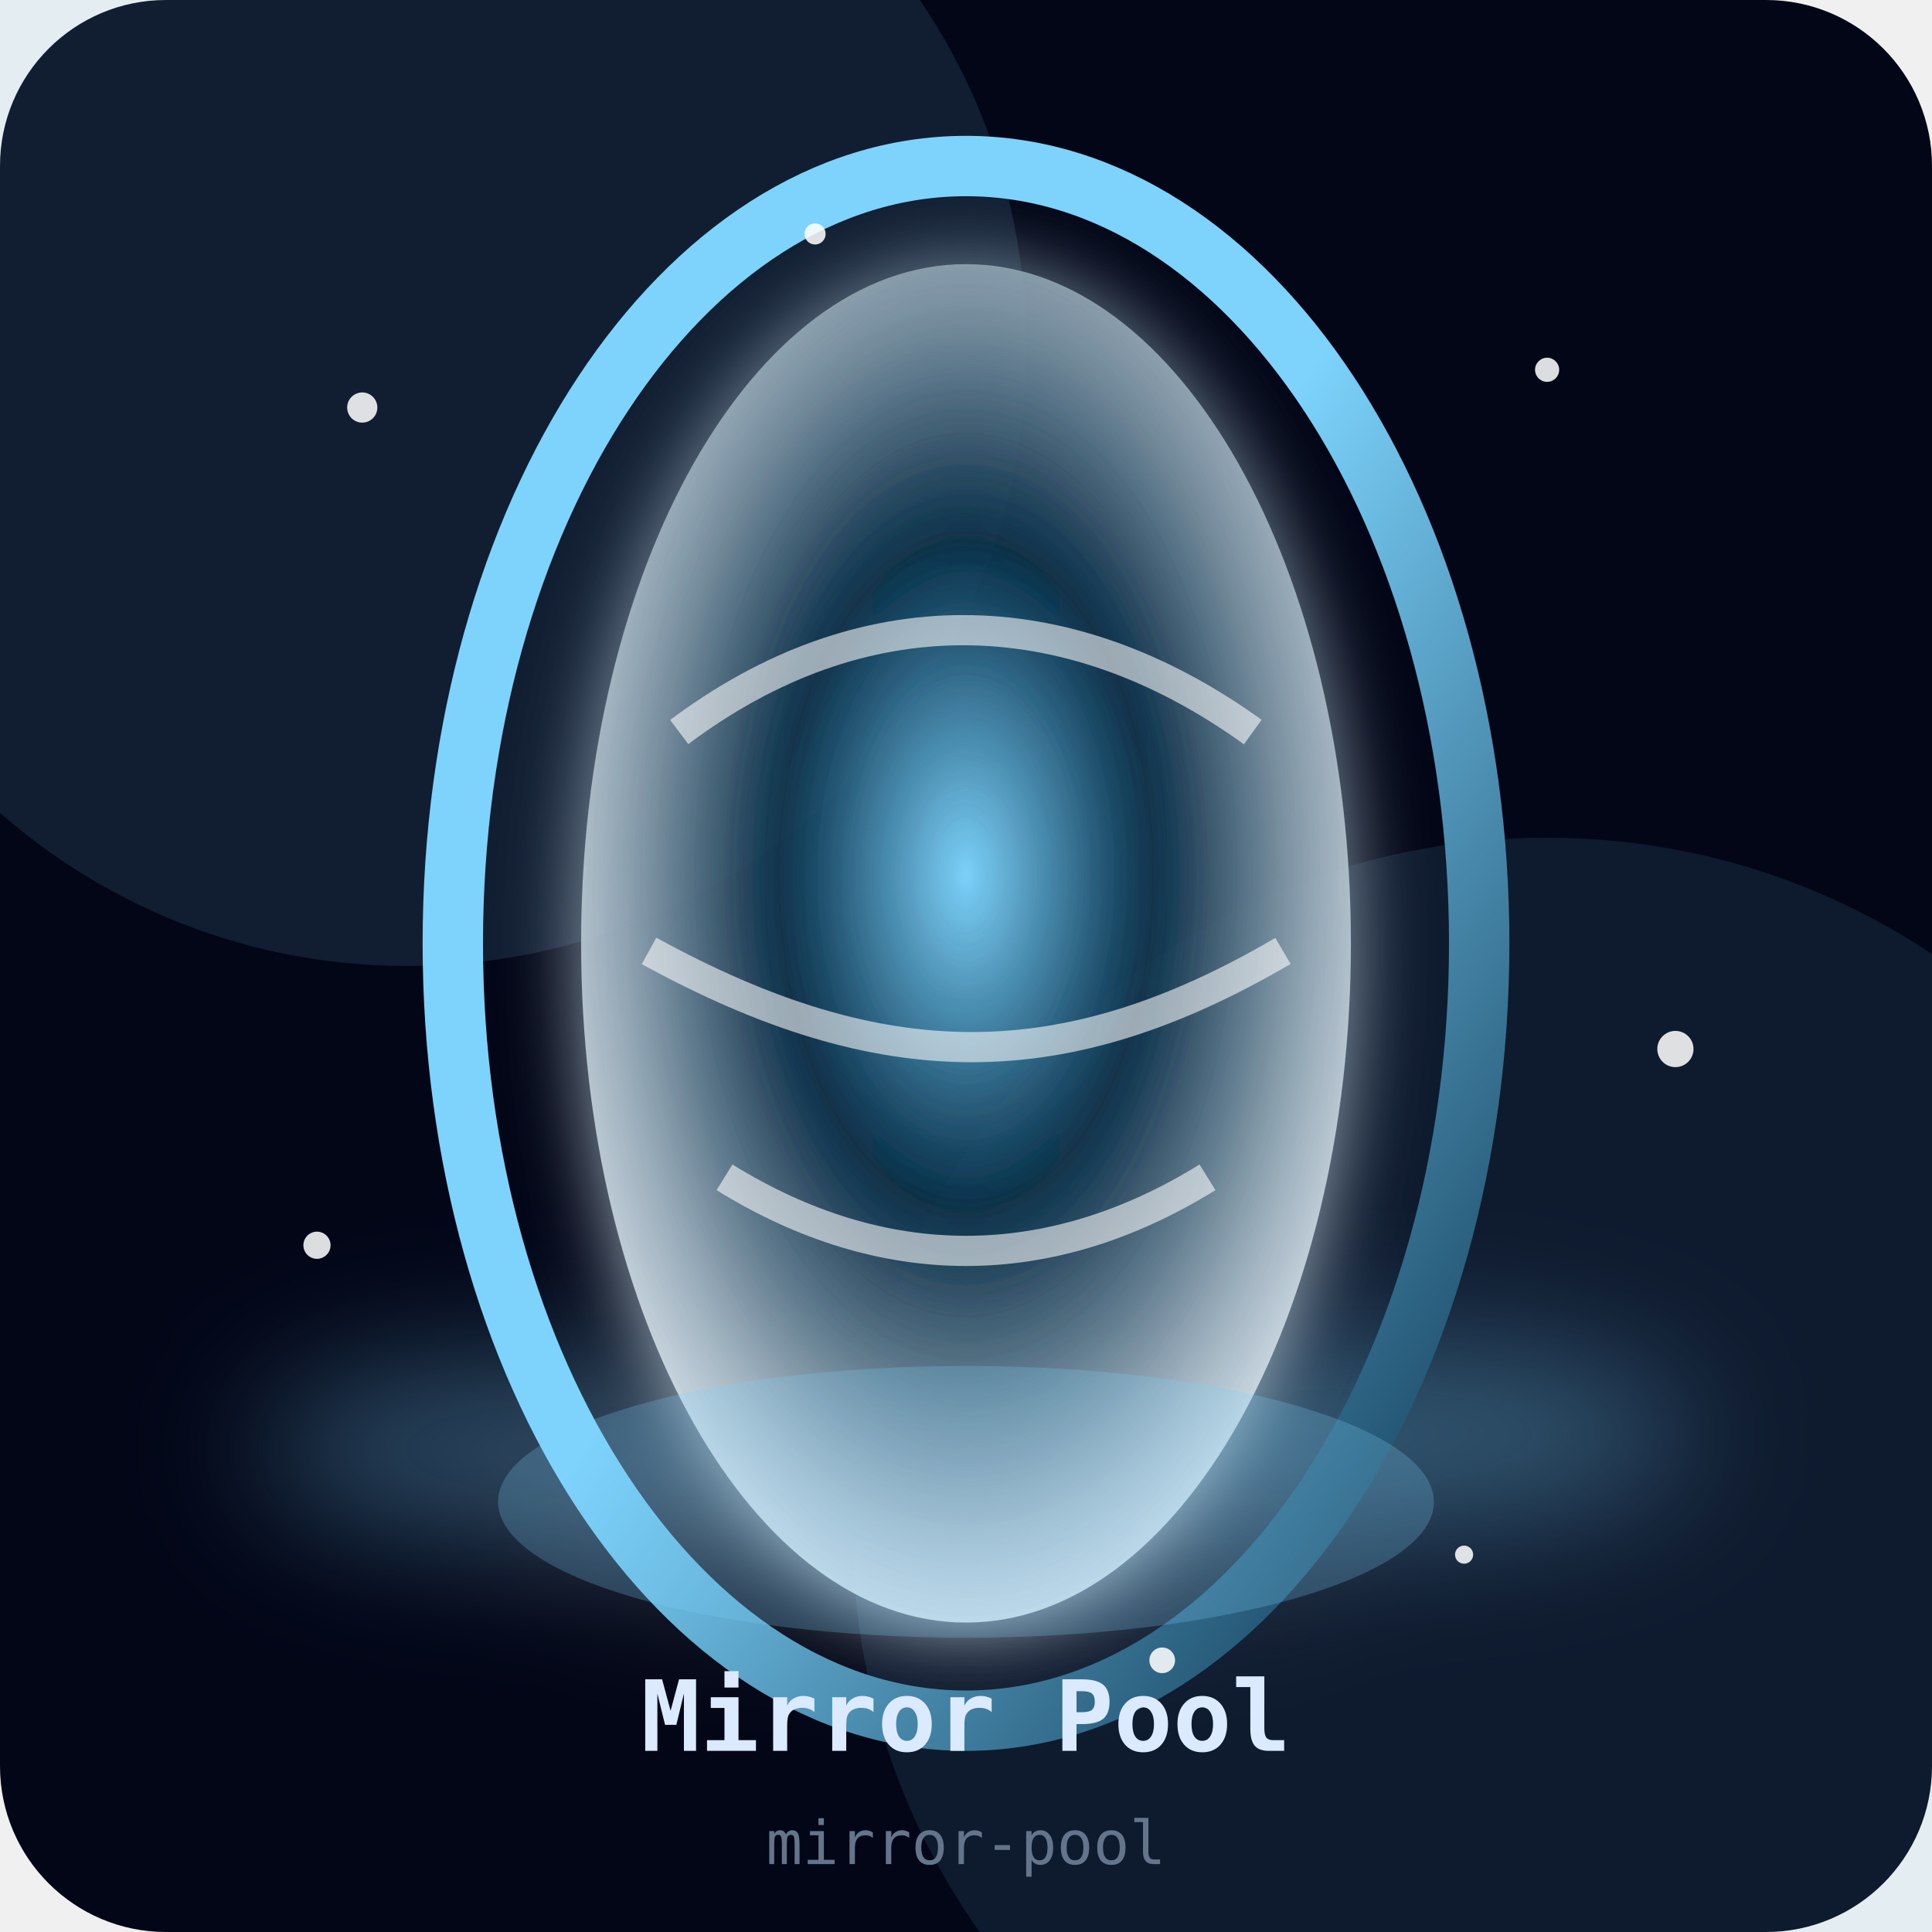
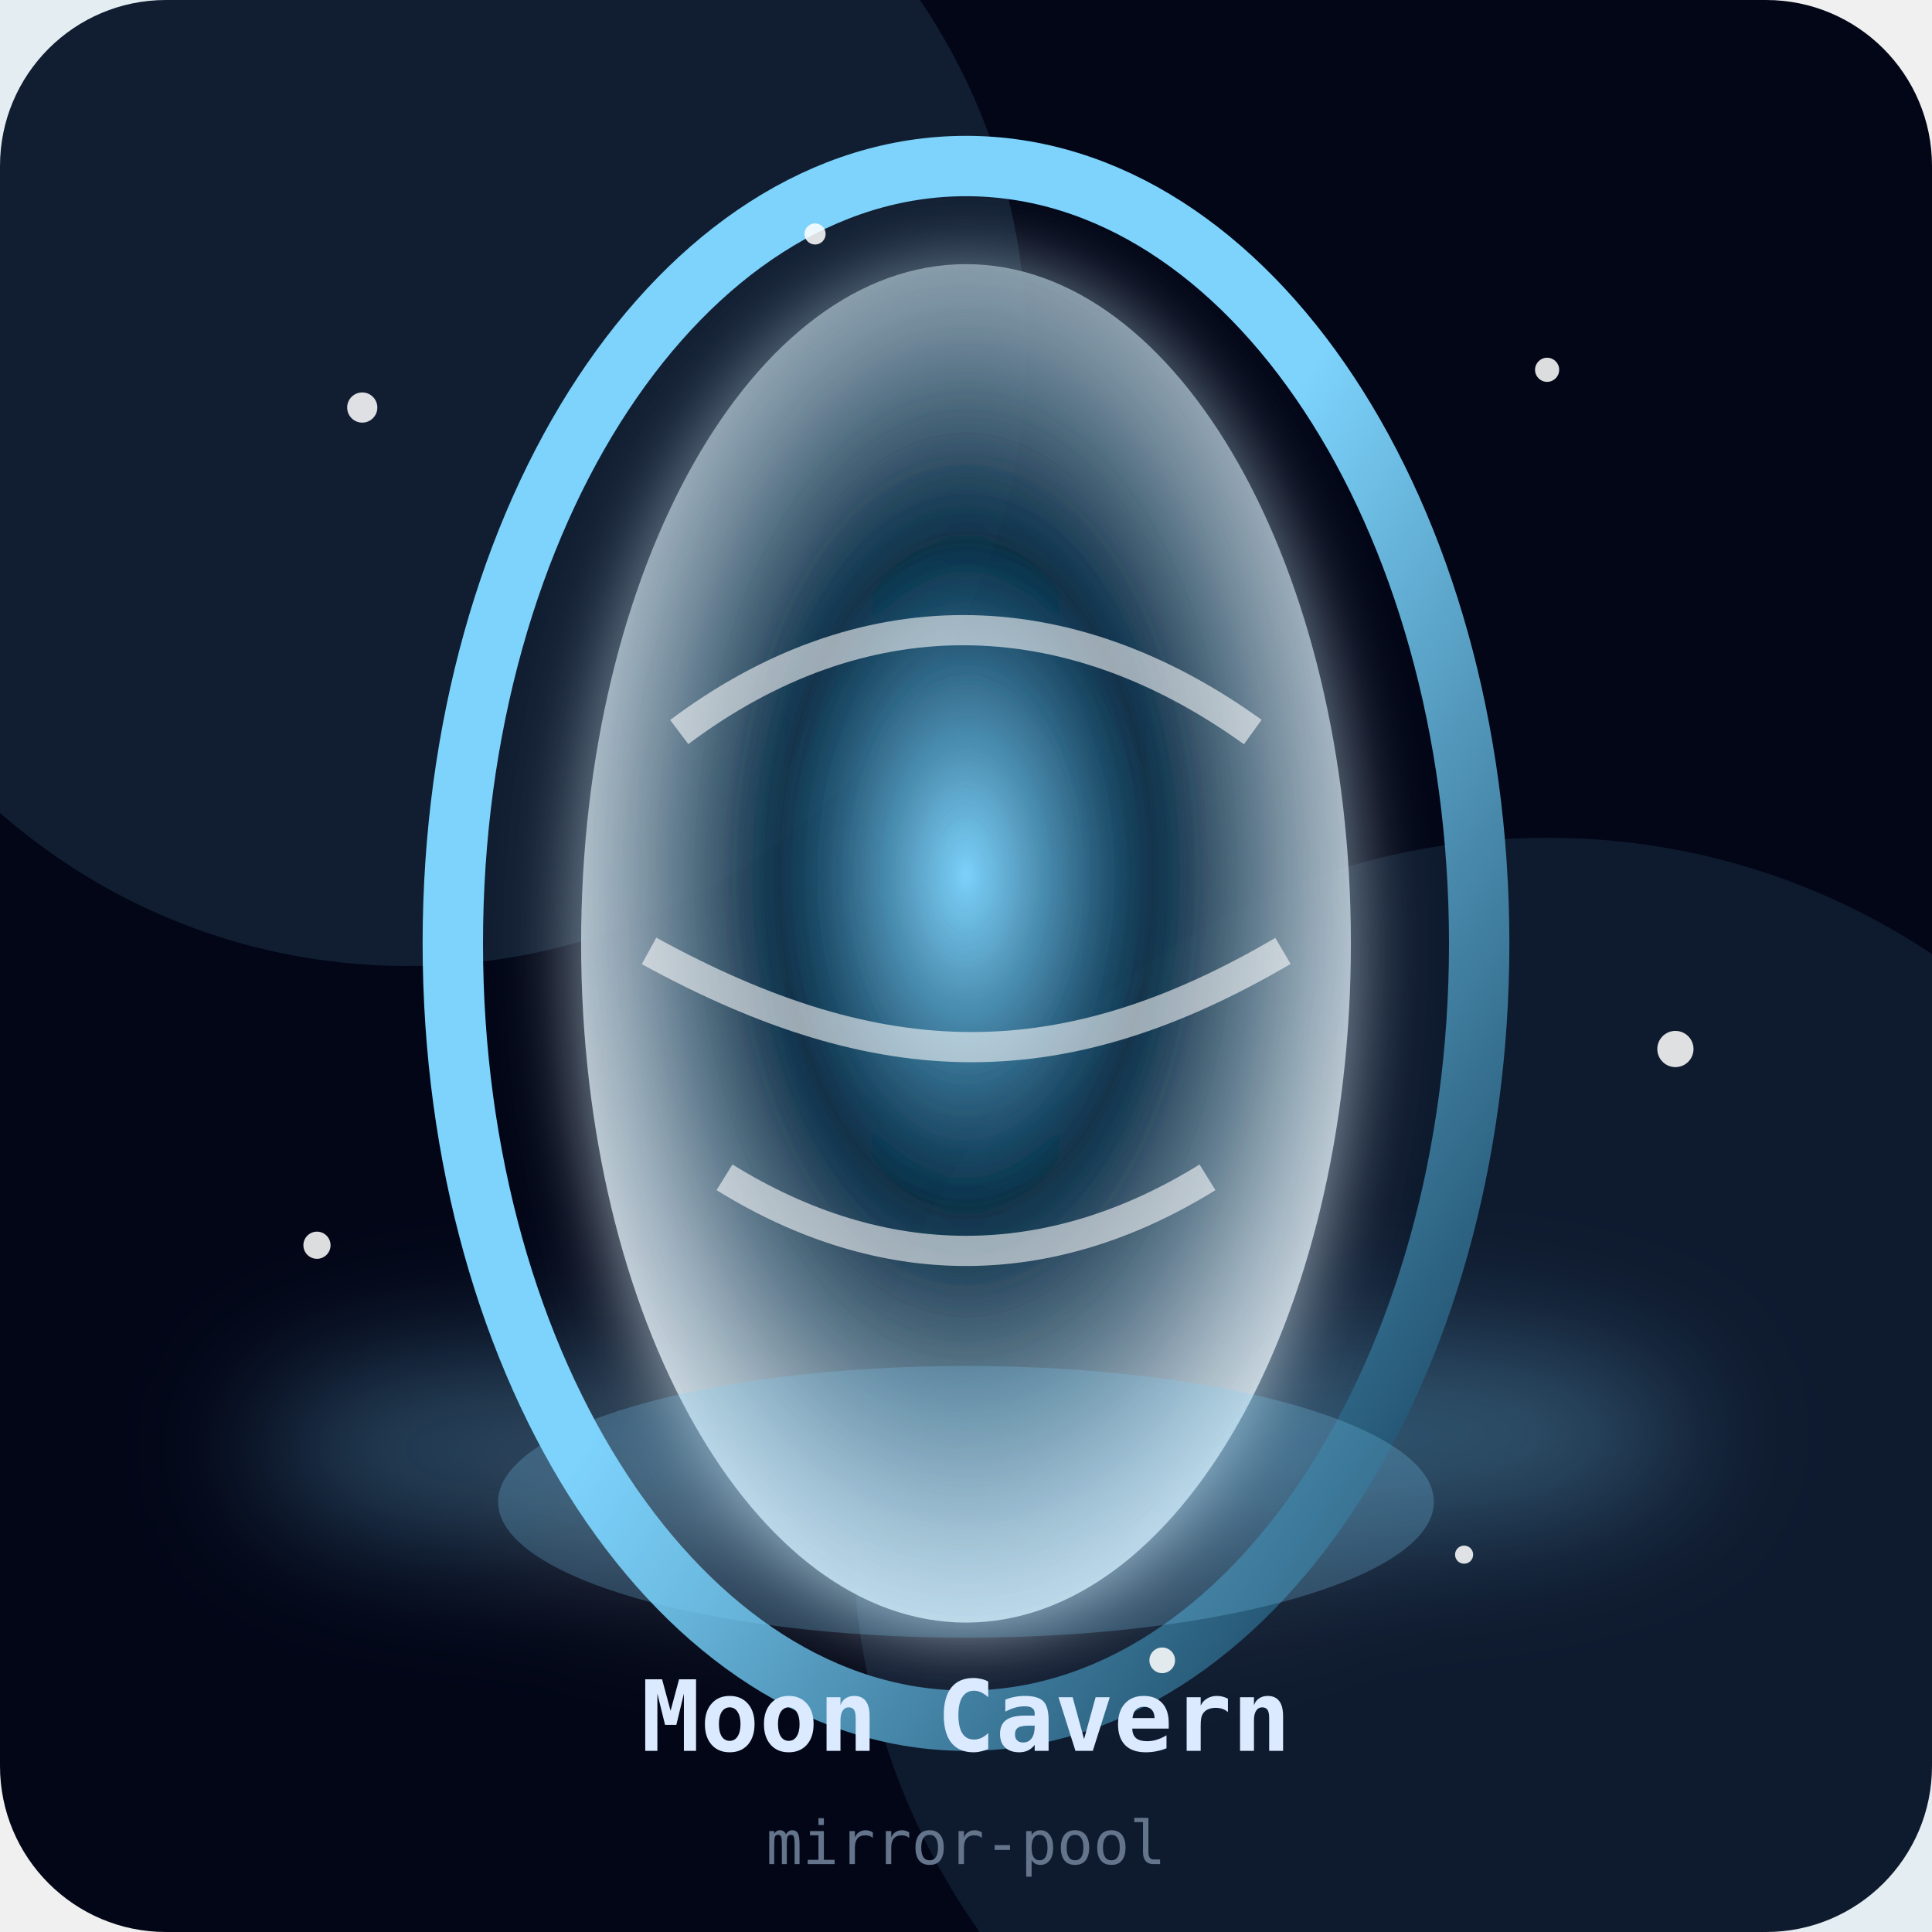
- <svg xmlns="http://www.w3.org/2000/svg" width="256" height="256" viewBox="0 0 256 256" role="img" aria-label="Mirror Pool portal">
+ <svg xmlns="http://www.w3.org/2000/svg" width="256" height="256" viewBox="0 0 256 256" role="img" aria-label="Moon Cavern portal">
  <defs>
    <radialGradient id="core-mirror-pool" cx="50%" cy="45%" r="58%">
      <stop offset="0%" stop-color="#7dd3fc" stop-opacity="0.95" />
      <stop offset="42%" stop-color="#082f49" stop-opacity="0.72" />
      <stop offset="100%" stop-color="#f0f9ff" stop-opacity="0.94" />
    </radialGradient>
    <linearGradient id="rim-mirror-pool" x1="0%" x2="100%" y1="0%" y2="100%">
      <stop offset="0%" stop-color="#7dd3fc" />
      <stop offset="48%" stop-color="#7dd3fc" />
      <stop offset="100%" stop-color="#082f49" />
    </linearGradient>
    <filter id="glow-mirror-pool" x="-50%" y="-50%" width="200%" height="200%">
      <feGaussianBlur stdDeviation="5" result="blur" />
      <feMerge>
        <feMergeNode in="blur" />
        <feMergeNode in="SourceGraphic" />
      </feMerge>
    </filter>
    <filter id="glow-smoke" x="-50%" y="-50%" width="200%" height="200%">
      <feGaussianBlur stdDeviation="9" />
    </filter>
  </defs>
  <rect width="256" height="256" rx="22" fill="#020617" />
  <circle cx="54" cy="46" r="82" fill="#7dd3fc" opacity="0.12" />
  <circle cx="205" cy="203" r="92" fill="#7dd3fc" opacity="0.1" />
  <g opacity="0.34" filter="url(#glow-smoke)">
    <ellipse cx="74" cy="192" rx="40" ry="12" fill="#7dd3fc" />
    <ellipse cx="126" cy="199" rx="58" ry="14" fill="#ffffff" opacity="0.42" />
    <ellipse cx="180" cy="190" rx="44" ry="12" fill="#7dd3fc" />
  </g>
  <ellipse cx="128" cy="125" rx="51" ry="90" fill="url(#core-mirror-pool)" filter="url(#glow-mirror-pool)" />
  <ellipse cx="128" cy="125" rx="68" ry="103" fill="none" stroke="url(#rim-mirror-pool)" stroke-width="8" />
  <path d="M90 97c24-18 51-18 76 0M86 126c31 17 55 17 84 0M96 156c21 13 43 13 64 0" fill="none" stroke="#fff" stroke-width="4" opacity="0.58" />
  <ellipse cx="128" cy="199" rx="62" ry="18" fill="#7dd3fc" opacity="0.24" />
  <g opacity="0.86">
    <circle cx="48" cy="54" r="2" fill="#fff" />
    <circle cx="205" cy="49" r="1.6" fill="#fff" />
    <circle cx="222" cy="139" r="2.4" fill="#fff" />
    <circle cx="42" cy="165" r="1.8" fill="#fff" />
    <circle cx="108" cy="31" r="1.4" fill="#fff" />
    <circle cx="154" cy="220" r="1.7" fill="#fff" />
    <circle cx="194" cy="206" r="1.2" fill="#fff" />
  </g>
-   <text x="128" y="232" text-anchor="middle" fill="#dbeafe" font-family="ui-monospace, SFMono-Regular, Menlo, monospace" font-size="13" font-weight="700" letter-spacing="0">Mirror Pool</text>
+   <text x="128" y="232" text-anchor="middle" fill="#dbeafe" font-family="ui-monospace, SFMono-Regular, Menlo, monospace" font-size="13" font-weight="700" letter-spacing="0">Moon Cavern</text>
  <text x="128" y="247" text-anchor="middle" fill="#64748b" font-family="ui-monospace, SFMono-Regular, Menlo, monospace" font-size="8" letter-spacing="0">mirror-pool</text>
</svg>
